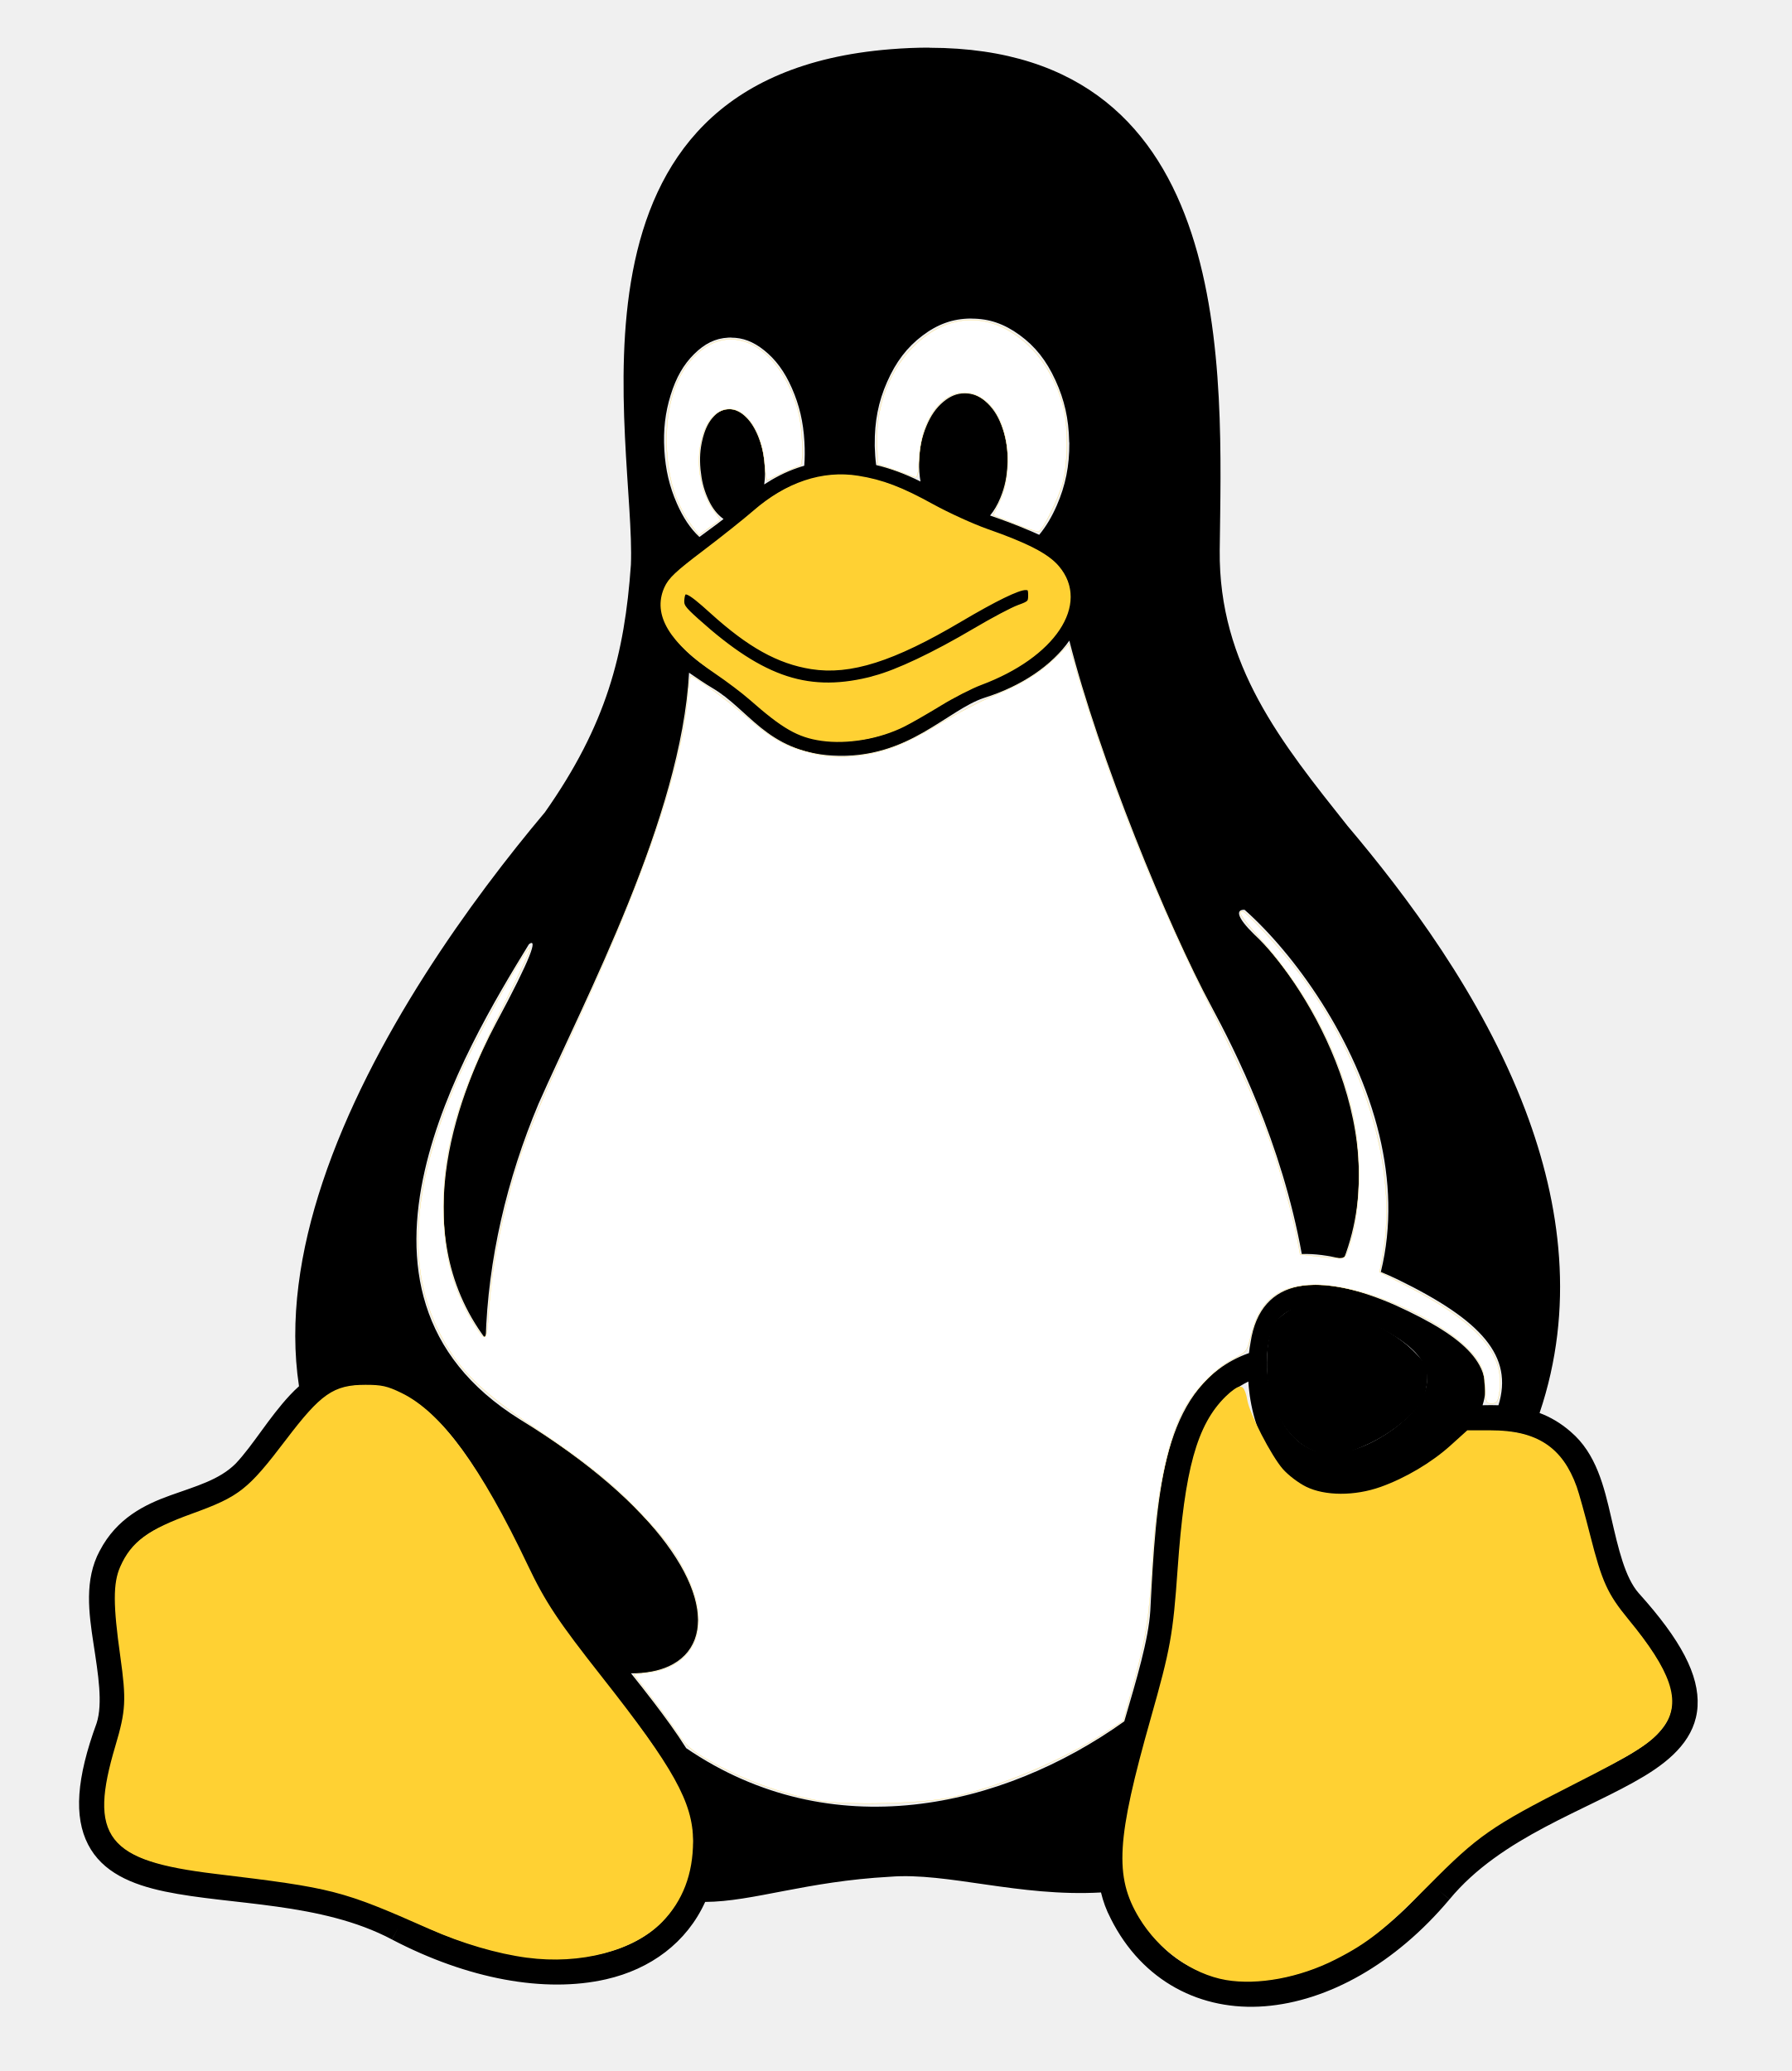
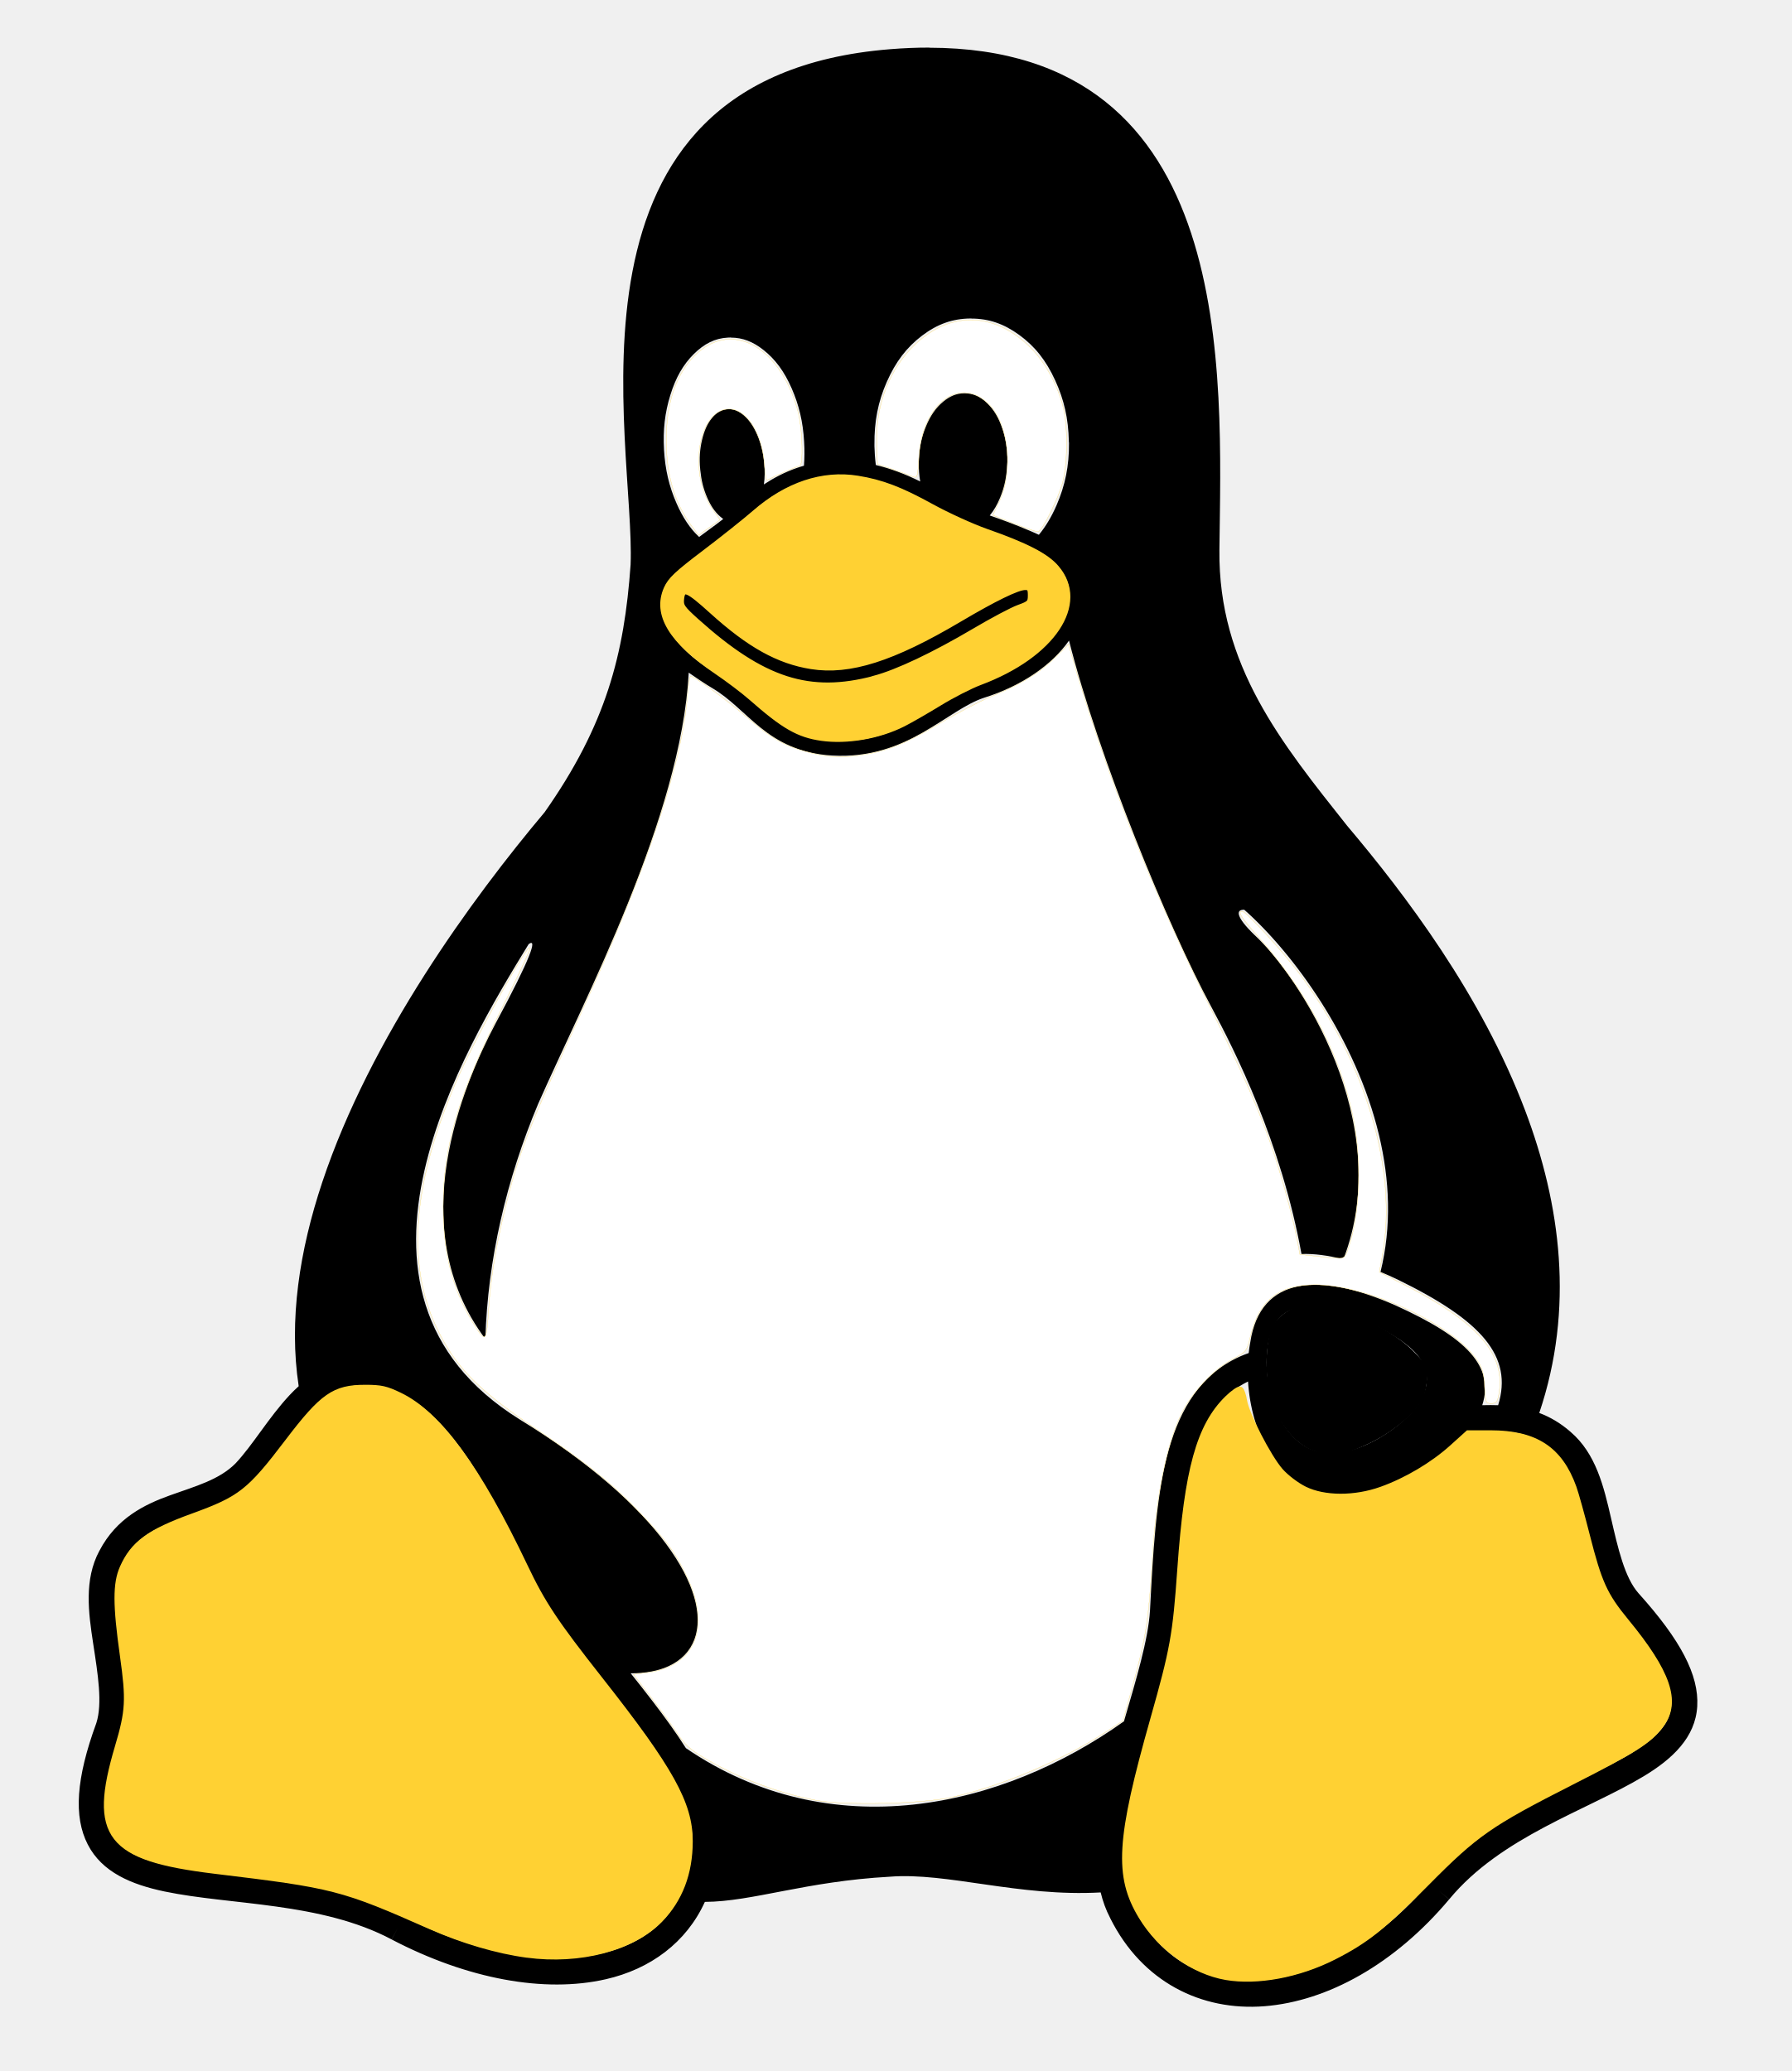
<svg xmlns="http://www.w3.org/2000/svg" width="32" height="37" id="svg3007" version="1.1">
  <defs id="defs3009" />
-   <g id="layer1" transform="translate(-44.00456,-862.644)">
-     <path style="font-size:medium;font-style:normal;font-variant:normal;font-weight:normal;font-stretch:normal;text-indent:0;text-align:start;text-decoration:none;line-height:normal;letter-spacing:normal;word-spacing:normal;text-transform:none;direction:ltr;block-progression:tb;writing-mode:lr-tb;text-anchor:start;baseline-shift:baseline;color:#000000;fill:#000000;fill-opacity:1;stroke:none;stroke-width:309;marker:none;visibility:visible;display:inline;overflow:visible;enable-background:accumulate;font-family:Bitstream Vera Sans;-inkscape-font-specification:Bitstream Vera Sans" d="m 60.611,863.495 c -0.225,-4.1e-4 -0.459,0.009 -0.704,0.029 -6.179,0.498 -4.54,7.025 -4.632,9.211 -0.113,1.599 -0.437,2.858 -1.536,4.421 -1.292,1.536 -3.11,4.022 -3.972,6.61 -0.407,1.221 -0.6,2.466 -0.421,3.644 -0.056,0.05 -0.109,0.103 -0.16,0.157 -0.379,0.405 -0.659,0.895 -0.972,1.226 -0.292,0.291 -0.707,0.402 -1.164,0.566 -0.457,0.164 -0.958,0.406 -1.263,0.99 0,0 0,2.1e-4 -2.04e-4,3e-4 -4.96e-4,9.1e-4 -10e-4,0.002 -0.002,0.003 l 0,0 c -0.276,0.515 -0.194,1.108 -0.11,1.657 0.084,0.549 0.169,1.068 0.056,1.42 -0.362,0.988 -0.408,1.672 -0.153,2.168 0.255,0.497 0.78,0.716 1.372,0.84 1.186,0.248 2.791,0.186 4.057,0.857 l 0.109,-0.205 -0.108,0.206 c 1.355,0.708 2.728,0.96 3.824,0.71 0.794,-0.181 1.439,-0.654 1.77,-1.382 0.857,-0.005 1.797,-0.367 3.304,-0.45 1.022,-0.082 2.299,0.363 3.767,0.281 0.038,0.159 0.094,0.313 0.17,0.458 7.81e-4,0.002 0.002,0.003 0.002,0.005 0.569,1.138 1.627,1.659 2.754,1.57 1.129,-0.089 2.329,-0.755 3.299,-1.909 l -0.178,-0.149 0.179,0.148 c 0.925,-1.121 2.459,-1.586 3.477,-2.2 0.509,-0.307 0.922,-0.691 0.954,-1.249 0.032,-0.558 -0.296,-1.183 -1.049,-2.019 0,0 -2.04e-4,-2.1e-4 -2.04e-4,-2.1e-4 -2.86e-4,-3.7e-4 -5.88e-4,-6.9e-4 -8.81e-4,-9.1e-4 -0.247,-0.28 -0.365,-0.798 -0.492,-1.35 -0.127,-0.552 -0.268,-1.146 -0.721,-1.532 l 0,0 c -9.04e-4,-8e-4 -0.002,-0.002 -0.003,-0.003 0,0 0,0 0,0 -0.18,-0.157 -0.367,-0.264 -0.556,-0.335 0.63,-1.867 0.383,-3.726 -0.253,-5.406 -0.78,-2.062 -2.142,-3.858 -3.181,-5.087 -1.164,-1.468 -2.302,-2.862 -2.28,-4.921 0.035,-3.142 0.346,-8.969 -5.184,-8.977 z m 0.749,4.841 c 0.314,0 0.582,0.092 0.857,0.292 0.28,0.203 0.481,0.457 0.643,0.812 0.159,0.346 0.236,0.684 0.244,1.085 0,0.011 0,0.019 0.003,0.03 0.003,0.412 -0.068,0.762 -0.224,1.12 -0.089,0.204 -0.192,0.376 -0.314,0.524 -0.042,-0.02 -0.085,-0.039 -0.13,-0.058 l 0,0 c -0.311,-0.133 -0.549,-0.218 -0.748,-0.287 0.072,-0.087 0.132,-0.189 0.185,-0.318 0.08,-0.194 0.119,-0.383 0.126,-0.609 0,-0.009 0.003,-0.017 0.003,-0.027 0.004,-0.216 -0.024,-0.401 -0.087,-0.591 -0.066,-0.198 -0.15,-0.341 -0.272,-0.46 -0.122,-0.119 -0.244,-0.173 -0.389,-0.177 -0.007,-4e-4 -0.014,-4e-4 -0.02,-4e-4 -0.137,4e-4 -0.256,0.048 -0.38,0.151 -0.129,0.108 -0.226,0.247 -0.305,0.439 -0.08,0.192 -0.119,0.383 -0.126,0.61 -0.002,0.009 -0.002,0.017 -0.002,0.025 -0.003,0.125 0.005,0.239 0.025,0.35 -0.281,-0.14 -0.545,-0.235 -0.793,-0.294 -0.014,-0.107 -0.022,-0.218 -0.025,-0.334 l 0,-0.032 c -0.004,-0.41 0.063,-0.762 0.221,-1.12 0.158,-0.358 0.353,-0.615 0.628,-0.824 0.275,-0.209 0.546,-0.305 0.866,-0.308 0.005,0 0.01,0 0.015,0 z m -4.294,0.34 c 0.208,4.9e-4 0.394,0.07 0.587,0.224 0.209,0.167 0.367,0.38 0.499,0.681 0.132,0.301 0.203,0.601 0.223,0.956 l 0,0.003 c 0.009,0.149 0.008,0.289 -0.003,0.425 -0.041,0.012 -0.082,0.024 -0.121,0.038 -0.224,0.077 -0.422,0.183 -0.595,0.296 0.017,-0.119 0.019,-0.24 0.006,-0.375 -0.002,-0.008 -0.002,-0.013 -0.002,-0.021 -0.018,-0.179 -0.056,-0.329 -0.119,-0.481 -0.068,-0.158 -0.143,-0.269 -0.242,-0.355 -0.09,-0.078 -0.175,-0.113 -0.268,-0.113 -0.01,0 -0.019,5.4e-4 -0.029,9.1e-4 -0.105,0.009 -0.192,0.06 -0.275,0.161 -0.083,0.101 -0.137,0.226 -0.176,0.391 -0.039,0.165 -0.05,0.328 -0.033,0.514 0,0.008 0.002,0.013 0.002,0.021 0.018,0.18 0.054,0.331 0.119,0.483 0.066,0.156 0.143,0.268 0.242,0.353 0.017,0.014 0.033,0.027 0.049,0.039 -0.103,0.08 -0.152,0.116 -0.237,0.178 -0.054,0.04 -0.119,0.087 -0.194,0.143 -0.164,-0.153 -0.291,-0.346 -0.403,-0.6 -0.132,-0.301 -0.203,-0.601 -0.224,-0.956 l 0,-0.003 c -0.02,-0.355 0.015,-0.66 0.113,-0.976 0.098,-0.316 0.229,-0.544 0.418,-0.732 0.189,-0.188 0.38,-0.283 0.61,-0.295 0.018,-9.1e-4 0.036,-0.002 0.053,-0.002 z m 1.953,2.461 c 0.484,-0.002 1.066,0.157 1.771,0.61 0.433,0.282 0.77,0.305 1.545,0.637 l 9.04e-4,4.2e-4 0.001,3.6e-4 c 0.373,0.153 0.592,0.353 0.699,0.563 0.107,0.21 0.11,0.438 0.02,0.678 -0.179,0.48 -0.751,0.984 -1.553,1.235 l -7.59e-4,3.3e-4 -7.14e-4,3.2e-4 c -0.391,0.127 -0.732,0.408 -1.135,0.638 -0.402,0.23 -0.857,0.415 -1.476,0.38 0,0 0,0 0,0 -0.527,-0.031 -0.842,-0.21 -1.127,-0.438 -0.285,-0.229 -0.533,-0.516 -0.896,-0.73 l -9.03e-4,-5.5e-4 -10e-4,-5.6e-4 c -0.585,-0.331 -0.905,-0.713 -1.005,-1.045 -0.1,-0.332 -0.006,-0.615 0.284,-0.833 0.326,-0.245 0.553,-0.411 0.704,-0.522 0.15,-0.11 0.213,-0.151 0.26,-0.197 2.45e-4,-3.7e-4 5.01e-4,-5.2e-4 7.54e-4,-7.5e-4 0,0 2.04e-4,-3.6e-4 2.04e-4,-3.6e-4 0.245,-0.232 0.636,-0.655 1.226,-0.858 0.203,-0.07 0.429,-0.115 0.683,-0.116 z m 3.383,2.001 c -0.209,0.013 -0.427,0.12 -0.682,0.262 -0.255,0.142 -0.541,0.324 -0.851,0.503 -0.62,0.358 -1.335,0.701 -2.045,0.701 -0.711,0 -1.279,-0.328 -1.705,-0.666 -0.213,-0.169 -0.389,-0.339 -0.529,-0.47 -0.07,-0.066 -0.131,-0.122 -0.188,-0.166 -0.057,-0.044 -0.103,-0.087 -0.198,-0.087 l -0.004,0.2 c -0.007,0.067 -0.014,0.065 -0.011,0.067 0.004,0.003 0.027,0.011 0.052,0.03 0.042,0.032 0.1,0.085 0.169,0.149 0.138,0.129 0.321,0.306 0.546,0.485 0.45,0.357 1.077,0.723 1.869,0.723 0.794,0 1.544,-0.371 2.177,-0.736 0.316,-0.183 0.604,-0.365 0.848,-0.501 0.244,-0.136 0.45,-0.222 0.569,-0.229 l -0.016,-0.264 z m 0.705,0.95 c 0.527,2.078 1.753,5.079 2.541,6.543 0.419,0.777 1.252,2.428 1.612,4.417 0.228,-0.008 0.479,0.026 0.748,0.095 0.941,-2.44 -0.798,-5.068 -1.593,-5.8 -0.321,-0.312 -0.337,-0.451 -0.177,-0.445 0.863,0.763 1.996,2.298 2.408,4.03 0.188,0.79 0.228,1.62 0.026,2.44 0.099,0.041 0.199,0.086 0.3,0.134 1.511,0.736 2.07,1.375 1.801,2.248 -0.088,-0.003 -0.176,-0.003 -0.26,-7.1e-4 -0.008,2e-4 -0.016,4.1e-4 -0.024,6e-4 0.219,-0.692 -0.266,-1.203 -1.557,-1.787 -1.34,-0.589 -2.407,-0.531 -2.587,0.664 -0.012,0.063 -0.021,0.126 -0.028,0.191 -0.1,0.035 -0.201,0.079 -0.302,0.134 -0.629,0.344 -0.972,0.969 -1.163,1.735 -0.191,0.765 -0.245,1.691 -0.298,2.731 0,2e-4 0,3.6e-4 0,5.3e-4 -0.032,0.523 -0.247,1.23 -0.465,1.979 -2.194,1.565 -5.24,2.243 -7.826,0.479 -0.175,-0.277 -0.376,-0.552 -0.583,-0.823 -0.132,-0.173 -0.268,-0.345 -0.403,-0.514 0.265,2e-4 0.491,-0.043 0.673,-0.126 0.227,-0.103 0.386,-0.268 0.465,-0.48 0.158,-0.424 -6.9e-4,-1.022 -0.505,-1.705 -0.505,-0.683 -1.359,-1.454 -2.615,-2.224 0,0 -2.04e-4,0 -2.04e-4,-2e-4 -0.923,-0.574 -1.439,-1.278 -1.68,-2.042 -0.242,-0.764 -0.208,-1.59 -0.022,-2.406 0.357,-1.566 1.275,-3.088 1.861,-4.044 0.158,-0.116 0.056,0.215 -0.593,1.421 -0.582,1.103 -1.67,3.647 -0.18,5.633 0.04,-1.413 0.377,-2.855 0.944,-4.203 0.825,-1.871 2.552,-5.116 2.689,-7.701 0.071,0.051 0.314,0.215 0.422,0.277 2.04e-4,3.3e-4 4.77e-4,3.3e-4 6.93e-4,3.7e-4 0.317,0.187 0.555,0.459 0.863,0.707 0.309,0.248 0.694,0.462 1.277,0.496 l 0,0 c 0.68,0.039 1.198,-0.171 1.623,-0.414 0.424,-0.242 0.763,-0.511 1.084,-0.616 5.01e-4,-3.2e-4 10e-4,-3.2e-4 0.001,-4.5e-4 0.678,-0.212 1.217,-0.587 1.524,-1.025 z m 4.307,11.894 c 0.275,-9e-4 0.607,0.09 0.972,0.253 0.98,0.453 1.287,0.84 1.019,1.41 -0.226,0.43 -1.191,1.114 -1.852,0.934 -0.675,-0.174 -1.004,-1.147 -0.895,-1.882 0.059,-0.499 0.341,-0.713 0.756,-0.715 z m -1.109,1.343 c 0.055,0.899 0.5,1.816 1.287,2.014 0.861,0.227 2.102,-0.512 2.626,-1.114 0.104,-0.005 0.207,-0.009 0.306,-0.012 0.46,-0.011 0.845,0.015 1.239,0.36 l 0.001,9e-4 0.001,9.1e-4 c 0.303,0.256 0.447,0.741 0.571,1.284 0.125,0.543 0.225,1.134 0.599,1.555 l 5.59e-4,6e-4 5.19e-4,6.1e-4 c 0.719,0.798 0.951,1.338 0.931,1.683 -0.02,0.344 -0.269,0.6 -0.73,0.878 -0.921,0.555 -2.552,1.038 -3.594,2.3 -0.905,1.077 -2.008,1.668 -2.98,1.745 -0.972,0.077 -1.81,-0.327 -2.304,-1.318 l -10e-4,-0.002 -0.001,-0.002 c -0.307,-0.583 -0.179,-1.504 0.079,-2.474 0.258,-0.971 0.629,-1.968 0.679,-2.778 l 0,-9e-4 0,-9.1e-4 c 0.053,-1.038 0.111,-1.945 0.285,-2.644 0.174,-0.7 0.449,-1.173 0.935,-1.439 0.023,-0.012 0.045,-0.024 0.068,-0.035 z m -15.799,0.068 c 0.073,2.9e-4 0.149,0.007 0.231,0.019 0.551,0.083 1.031,0.468 1.494,1.096 0.463,0.628 0.893,1.484 1.336,2.435 l 5.62e-4,9.1e-4 5.19e-4,8.9e-4 c 0.356,0.742 1.106,1.559 1.742,2.391 0.636,0.833 1.128,1.668 1.064,2.308 l -2.85e-4,0.003 -2.05e-4,0.003 c -0.083,1.091 -0.698,1.685 -1.643,1.901 -0.945,0.216 -2.225,7e-4 -3.504,-0.668 -3.68e-4,-2.1e-4 -7.59e-4,-3.7e-4 -0.001,-6e-4 -1.415,-0.749 -3.098,-0.675 -4.178,-0.9 -0.54,-0.113 -0.892,-0.282 -1.054,-0.597 -0.162,-0.315 -0.165,-0.865 0.178,-1.802 l 0.002,-0.005 0.001,-0.005 c 0.17,-0.524 0.044,-1.098 -0.038,-1.636 -0.083,-0.538 -0.123,-1.028 0.061,-1.37 l 8.47e-4,-0.002 8.37e-4,-0.002 c 0.235,-0.454 0.581,-0.616 1.009,-0.77 0.429,-0.154 0.937,-0.274 1.338,-0.677 l 0.002,-0.002 0.002,-0.002 c 0.371,-0.391 0.65,-0.882 0.976,-1.23 0.275,-0.294 0.551,-0.488 0.966,-0.491 0.005,0 0.01,0 0.014,0 z" id="path154" />
-     <path style="fill:#000000;fill-opacity:1;stroke-width:0.1;stroke-miterlimit:4;stroke-dasharray:none;stroke:#000000;stroke-opacity:1" d="m 23.628,25.914 c -0.365,-0.066 -0.689,-0.405 -0.863,-0.901 -0.117,-0.335 -0.11,-1.048 0.012,-1.286 0.102,-0.198 0.391,-0.376 0.612,-0.376 0.488,0 1.413,0.41 1.805,0.801 0.237,0.236 0.254,0.267 0.254,0.46 0,0.114 -0.032,0.275 -0.071,0.357 -0.111,0.234 -0.516,0.573 -0.915,0.765 -0.388,0.187 -0.576,0.227 -0.835,0.181 z" id="path9275" transform="translate(44.00456,862.644)" />
-     <path style="fill:#ffd133;fill-opacity:1;stroke:#ffd133;stroke-width:0.1;stroke-miterlimit:4;stroke-opacity:1;stroke-dasharray:none" d="M 9.424,34.927 C 8.887,34.855 8.275,34.675 7.691,34.417 6.113,33.72 5.973,33.684 3.842,33.427 1.941,33.197 1.634,32.803 2.109,31.206 c 0.189,-0.635 0.2,-0.836 0.089,-1.624 -0.128,-0.908 -0.129,-1.291 -0.004,-1.572 0.189,-0.428 0.476,-0.639 1.255,-0.921 0.855,-0.31 1.014,-0.434 1.702,-1.34 0.616,-0.81 0.828,-0.958 1.377,-0.958 0.282,-3.58e-4 0.375,0.02 0.62,0.139 0.696,0.336 1.401,1.3 2.234,3.052 0.316,0.665 0.544,1.009 1.34,2.019 1.268,1.61 1.61,2.224 1.609,2.895 -5.08e-4,0.57 -0.179,1.039 -0.537,1.406 -0.49,0.503 -1.431,0.751 -2.373,0.624 z" id="path10045" transform="translate(44.00456,862.644)" />
-     <path style="fill:#ffd133;fill-opacity:1;stroke:#ffd133;stroke-width:0.1;stroke-miterlimit:4;stroke-opacity:1;stroke-dasharray:none" d="m 21.908,35.325 c -0.584,-0.101 -1.176,-0.524 -1.515,-1.085 -0.437,-0.722 -0.398,-1.374 0.21,-3.52 0.356,-1.256 0.401,-1.507 0.484,-2.685 0.125,-1.774 0.341,-2.557 0.843,-3.05 0.105,-0.103 0.21,-0.175 0.233,-0.161 0.023,0.014 0.055,0.104 0.07,0.2 0.04,0.248 0.434,1.012 0.646,1.254 0.103,0.117 0.289,0.258 0.433,0.329 0.351,0.172 0.895,0.174 1.371,0.004 0.448,-0.16 0.919,-0.44 1.26,-0.747 l 0.288,-0.26 0.4,0 c 0.803,0 1.241,0.287 1.488,0.974 0.039,0.109 0.147,0.496 0.239,0.86 0.214,0.842 0.314,1.062 0.694,1.525 0.754,0.916 0.932,1.437 0.633,1.849 -0.205,0.282 -0.468,0.451 -1.607,1.029 -1.457,0.74 -1.71,0.916 -2.592,1.808 -0.768,0.777 -1.079,1.024 -1.657,1.317 -0.629,0.318 -1.363,0.455 -1.922,0.359 l 0,0 z" id="path10047" transform="translate(44.00456,862.644)" />
-     <path style="fill:#ffd133;fill-opacity:1;stroke:#ffd133;stroke-width:0.1;stroke-miterlimit:4;stroke-opacity:1;stroke-dasharray:none" d="m 14.68,13.186 c -0.41,-0.059 -0.672,-0.209 -1.256,-0.723 -0.134,-0.118 -0.413,-0.329 -0.62,-0.469 -0.807,-0.546 -1.093,-1.019 -0.892,-1.475 0.069,-0.157 0.192,-0.273 0.676,-0.639 0.325,-0.246 0.73,-0.569 0.901,-0.717 0.577,-0.502 1.211,-0.714 1.835,-0.614 0.43,0.069 0.769,0.198 1.325,0.505 0.28,0.154 0.717,0.353 0.972,0.443 0.711,0.249 1.076,0.437 1.255,0.648 0.548,0.64 -0.065,1.56 -1.365,2.046 -0.169,0.063 -0.498,0.231 -0.729,0.373 -0.232,0.142 -0.521,0.308 -0.644,0.37 -0.435,0.219 -1.003,0.317 -1.459,0.252 z m 0.946,-1.064 c 0.412,-0.11 1.062,-0.418 1.797,-0.852 0.316,-0.187 0.669,-0.374 0.784,-0.415 0.192,-0.069 0.21,-0.087 0.21,-0.219 0,-0.12 -0.017,-0.144 -0.099,-0.144 -0.136,4.9e-5 -0.542,0.198 -1.175,0.572 -1.194,0.707 -1.96,0.95 -2.645,0.841 -0.585,-0.093 -1.106,-0.383 -1.77,-0.984 -0.439,-0.398 -0.527,-0.434 -0.551,-0.227 -0.015,0.133 0.01,0.171 0.269,0.404 1.188,1.067 2.019,1.335 3.18,1.026 z" id="path10049" transform="translate(44.00456,862.644)" />
-     <path style="fill:#ffffff;fill-opacity:1;stroke:#ffd133;stroke-width:0.004;stroke-miterlimit:4;stroke-opacity:1;stroke-dasharray:none" d="m 14.599,32.167 c -0.702,-0.133 -1.433,-0.411 -2.042,-0.778 -0.213,-0.128 -0.336,-0.241 -0.438,-0.4 -0.078,-0.122 -0.29,-0.414 -0.47,-0.648 l -0.327,-0.426 0.248,-0.032 c 0.851,-0.109 1.14,-0.799 0.713,-1.7 C 12.07,27.736 11.931,27.546 11.437,27.026 10.934,26.497 10.495,26.144 9.565,25.518 8.526,24.818 8.124,24.403 7.792,23.688 c -0.526,-1.134 -0.408,-2.563 0.361,-4.357 0.325,-0.757 1.319,-2.555 1.319,-2.386 4.87e-5,0.038 -0.226,0.52 -0.503,1.071 -0.774,1.543 -1.046,2.459 -1.047,3.535 -0.001,0.892 0.185,1.563 0.613,2.21 0.143,0.217 0.167,0.174 0.2,-0.365 0.034,-0.541 0.129,-1.125 0.291,-1.79 0.248,-1.013 0.416,-1.446 1.369,-3.527 1.183,-2.582 1.797,-4.425 1.894,-5.677 0.014,-0.176 0.038,-0.32 0.055,-0.32 0.064,0 0.663,0.439 1.019,0.747 0.407,0.352 0.645,0.491 1.017,0.594 0.381,0.105 0.617,0.124 0.962,0.075 0.494,-0.07 0.82,-0.198 1.443,-0.568 0.315,-0.187 0.748,-0.412 0.962,-0.5 0.519,-0.214 0.835,-0.41 1.115,-0.688 l 0.232,-0.23 0.053,0.186 c 0.583,2.032 1.399,4.121 2.401,6.145 0.641,1.295 0.899,1.872 1.139,2.544 0.177,0.497 0.403,1.308 0.488,1.755 l 0.051,0.27 0.294,0.033 c 0.522,0.058 0.498,0.064 0.568,-0.131 0.196,-0.547 0.245,-1.453 0.119,-2.191 -0.195,-1.142 -0.788,-2.321 -1.67,-3.323 -0.358,-0.407 -0.432,-0.518 -0.342,-0.518 0.069,0 0.732,0.723 1.032,1.127 1.18,1.585 1.744,3.5 1.476,5.002 l -0.057,0.317 0.446,0.227 c 1.323,0.675 1.82,1.253 1.687,1.963 -0.024,0.127 -0.049,0.157 -0.133,0.157 -0.097,0 -0.105,-0.019 -0.121,-0.307 -0.014,-0.256 -0.04,-0.338 -0.154,-0.497 -0.45,-0.627 -1.947,-1.315 -2.869,-1.317 -0.645,-0.001 -1.001,0.275 -1.152,0.895 -0.073,0.298 -0.074,0.3 -0.333,0.438 -0.335,0.178 -0.726,0.598 -0.909,0.976 -0.265,0.545 -0.457,1.505 -0.519,2.596 -0.063,1.098 -0.111,1.399 -0.377,2.359 l -0.145,0.525 -0.335,0.218 c -0.756,0.491 -1.846,0.951 -2.722,1.148 -0.525,0.118 -1.913,0.151 -2.409,0.058 l 0,0 z" id="path11322" transform="translate(44.00456,862.644)" />
-     <path style="fill:#ffffff;fill-opacity:1;stroke:#ffd133;stroke-width:0.004;stroke-miterlimit:4;stroke-opacity:1;stroke-dasharray:none" d="m 12.369,9.407 c -0.339,-0.445 -0.492,-1.031 -0.455,-1.745 0.034,-0.661 0.283,-1.19 0.684,-1.456 0.634,-0.42 1.393,0.112 1.667,1.167 0.076,0.291 0.093,0.952 0.025,0.952 -0.034,0 -0.452,0.183 -0.581,0.254 -0.015,0.008 -0.037,-0.12 -0.049,-0.285 -0.04,-0.556 -0.314,-0.985 -0.629,-0.985 -0.553,0 -0.741,1.154 -0.293,1.796 l 0.128,0.183 -0.19,0.136 -0.19,0.136 -0.118,-0.154 0,0 z" id="path11324" transform="translate(44.00456,862.644)" />
-     <path style="fill:#ffffff;fill-opacity:1;stroke:#ffd133;stroke-width:0.004;stroke-miterlimit:4;stroke-opacity:1;stroke-dasharray:none" d="M 18.127,9.358 17.743,9.205 17.861,8.953 c 0.243,-0.523 0.168,-1.335 -0.159,-1.696 -0.521,-0.576 -1.229,-0.065 -1.283,0.927 -0.017,0.317 -0.03,0.363 -0.092,0.337 -0.039,-0.017 -0.201,-0.075 -0.359,-0.13 l -0.287,-0.099 -0.013,-0.356 c -0.025,-0.7 0.234,-1.362 0.702,-1.796 0.635,-0.588 1.406,-0.561 2.042,0.071 0.28,0.278 0.513,0.718 0.6,1.132 0.07,0.336 0.061,0.939 -0.021,1.263 -0.071,0.283 -0.363,0.875 -0.44,0.893 -0.023,0.006 -0.215,-0.059 -0.426,-0.143 l 0,0 z" id="path11326" transform="translate(44.00456,862.644)" />
+   <g transform="translate(-44.01013,-862.6446)" id="g13595">
+     <path id="path154" d="m 60.611,863.495 c -0.225,-4.1e-4 -0.459,0.009 -0.704,0.029 -6.179,0.498 -4.54,7.025 -4.632,9.211 -0.113,1.599 -0.437,2.858 -1.536,4.421 -1.292,1.536 -3.11,4.022 -3.972,6.61 -0.407,1.221 -0.6,2.466 -0.421,3.644 -0.056,0.05 -0.109,0.103 -0.16,0.157 -0.379,0.405 -0.659,0.895 -0.972,1.226 -0.292,0.291 -0.707,0.402 -1.164,0.566 -0.457,0.164 -0.958,0.406 -1.263,0.99 0,0 0,2.1e-4 -2.04e-4,3e-4 -4.96e-4,9.1e-4 -10e-4,0.002 -0.002,0.003 l 0,0 c -0.276,0.515 -0.194,1.108 -0.11,1.657 0.084,0.549 0.169,1.068 0.056,1.42 -0.362,0.988 -0.408,1.672 -0.153,2.168 0.255,0.497 0.78,0.716 1.372,0.84 1.186,0.248 2.791,0.186 4.057,0.857 l 0.109,-0.205 -0.108,0.206 c 1.355,0.708 2.728,0.96 3.824,0.71 0.794,-0.181 1.439,-0.654 1.77,-1.382 0.857,-0.005 1.797,-0.367 3.304,-0.45 1.022,-0.082 2.299,0.363 3.767,0.281 0.038,0.159 0.094,0.313 0.17,0.458 7.81e-4,0.002 0.002,0.003 0.002,0.005 0.569,1.138 1.627,1.659 2.754,1.57 1.129,-0.089 2.329,-0.755 3.299,-1.909 l -0.178,-0.149 0.179,0.148 c 0.925,-1.121 2.459,-1.586 3.477,-2.2 0.509,-0.307 0.922,-0.691 0.954,-1.249 0.032,-0.558 -0.296,-1.183 -1.049,-2.019 0,0 -2.04e-4,-2.1e-4 -2.04e-4,-2.1e-4 -2.86e-4,-3.7e-4 -5.88e-4,-6.9e-4 -8.81e-4,-9.1e-4 -0.247,-0.28 -0.365,-0.798 -0.492,-1.35 -0.127,-0.552 -0.268,-1.146 -0.721,-1.532 l 0,0 c -9.04e-4,-8e-4 -0.002,-0.002 -0.003,-0.003 0,0 0,0 0,0 -0.18,-0.157 -0.367,-0.264 -0.556,-0.335 0.63,-1.867 0.383,-3.726 -0.253,-5.406 -0.78,-2.062 -2.142,-3.858 -3.181,-5.087 -1.164,-1.468 -2.302,-2.862 -2.28,-4.921 0.035,-3.142 0.346,-8.969 -5.184,-8.977 z m 0.749,4.841 c 0.314,0 0.582,0.092 0.857,0.292 0.28,0.203 0.481,0.457 0.643,0.812 0.159,0.346 0.236,0.684 0.244,1.085 0,0.011 0,0.019 0.003,0.03 0.003,0.412 -0.068,0.762 -0.224,1.12 -0.089,0.204 -0.192,0.376 -0.314,0.524 -0.042,-0.02 -0.085,-0.039 -0.13,-0.058 l 0,0 c -0.311,-0.133 -0.549,-0.218 -0.748,-0.287 0.072,-0.087 0.132,-0.189 0.185,-0.318 0.08,-0.194 0.119,-0.383 0.126,-0.609 0,-0.009 0.003,-0.017 0.003,-0.027 0.004,-0.216 -0.024,-0.401 -0.087,-0.591 -0.066,-0.198 -0.15,-0.341 -0.272,-0.46 -0.122,-0.119 -0.244,-0.173 -0.389,-0.177 -0.007,-4e-4 -0.014,-4e-4 -0.02,-4e-4 -0.137,4e-4 -0.256,0.048 -0.38,0.151 -0.129,0.108 -0.226,0.247 -0.305,0.439 -0.08,0.192 -0.119,0.383 -0.126,0.61 -0.002,0.009 -0.002,0.017 -0.002,0.025 -0.003,0.125 0.005,0.239 0.025,0.35 -0.281,-0.14 -0.545,-0.235 -0.793,-0.294 -0.014,-0.107 -0.022,-0.218 -0.025,-0.334 l 0,-0.032 c -0.004,-0.41 0.063,-0.762 0.221,-1.12 0.158,-0.358 0.353,-0.615 0.628,-0.824 0.275,-0.209 0.546,-0.305 0.866,-0.308 0.005,0 0.01,0 0.015,0 z m -4.294,0.34 c 0.208,4.9e-4 0.394,0.07 0.587,0.224 0.209,0.167 0.367,0.38 0.499,0.681 0.132,0.301 0.203,0.601 0.223,0.956 l 0,0.003 c 0.009,0.149 0.008,0.289 -0.003,0.425 -0.041,0.012 -0.082,0.024 -0.121,0.038 -0.224,0.077 -0.422,0.183 -0.595,0.296 0.017,-0.119 0.019,-0.24 0.006,-0.375 -0.002,-0.008 -0.002,-0.013 -0.002,-0.021 -0.018,-0.179 -0.056,-0.329 -0.119,-0.481 -0.068,-0.158 -0.143,-0.269 -0.242,-0.355 -0.09,-0.078 -0.175,-0.113 -0.268,-0.113 -0.01,0 -0.019,5.4e-4 -0.029,9.1e-4 -0.105,0.009 -0.192,0.06 -0.275,0.161 -0.083,0.101 -0.137,0.226 -0.176,0.391 -0.039,0.165 -0.05,0.328 -0.033,0.514 0,0.008 0.002,0.013 0.002,0.021 0.018,0.18 0.054,0.331 0.119,0.483 0.066,0.156 0.143,0.268 0.242,0.353 0.017,0.014 0.033,0.027 0.049,0.039 -0.103,0.08 -0.152,0.116 -0.237,0.178 -0.054,0.04 -0.119,0.087 -0.194,0.143 -0.164,-0.153 -0.291,-0.346 -0.403,-0.6 -0.132,-0.301 -0.203,-0.601 -0.224,-0.956 l 0,-0.003 c -0.02,-0.355 0.015,-0.66 0.113,-0.976 0.098,-0.316 0.229,-0.544 0.418,-0.732 0.189,-0.188 0.38,-0.283 0.61,-0.295 0.018,-9.1e-4 0.036,-0.002 0.053,-0.002 z m 1.953,2.461 c 0.484,-0.002 1.066,0.157 1.771,0.61 0.433,0.282 0.77,0.305 1.545,0.637 l 9.04e-4,4.2e-4 0.001,3.6e-4 c 0.373,0.153 0.592,0.353 0.699,0.563 0.107,0.21 0.11,0.438 0.02,0.678 -0.179,0.48 -0.751,0.984 -1.553,1.235 l -7.59e-4,3.3e-4 -7.14e-4,3.2e-4 c -0.391,0.127 -0.732,0.408 -1.135,0.638 -0.402,0.23 -0.857,0.415 -1.476,0.38 0,0 0,0 0,0 -0.527,-0.031 -0.842,-0.21 -1.127,-0.438 -0.285,-0.229 -0.533,-0.516 -0.896,-0.73 l -9.03e-4,-5.5e-4 -10e-4,-5.6e-4 c -0.585,-0.331 -0.905,-0.713 -1.005,-1.045 -0.1,-0.332 -0.006,-0.615 0.284,-0.833 0.326,-0.245 0.553,-0.411 0.704,-0.522 0.15,-0.11 0.213,-0.151 0.26,-0.197 2.45e-4,-3.7e-4 5.01e-4,-5.2e-4 7.54e-4,-7.5e-4 0,0 2.04e-4,-3.6e-4 2.04e-4,-3.6e-4 0.245,-0.232 0.636,-0.655 1.226,-0.858 0.203,-0.07 0.429,-0.115 0.683,-0.116 z m 3.383,2.001 c -0.209,0.013 -0.427,0.12 -0.682,0.262 -0.255,0.142 -0.541,0.324 -0.851,0.503 -0.62,0.358 -1.335,0.701 -2.045,0.701 -0.711,0 -1.279,-0.328 -1.705,-0.666 -0.213,-0.169 -0.389,-0.339 -0.529,-0.47 -0.07,-0.066 -0.131,-0.122 -0.188,-0.166 -0.057,-0.044 -0.103,-0.087 -0.198,-0.087 l -0.004,0.2 c -0.007,0.067 -0.014,0.065 -0.011,0.067 0.004,0.003 0.027,0.011 0.052,0.03 0.042,0.032 0.1,0.085 0.169,0.149 0.138,0.129 0.321,0.306 0.546,0.485 0.45,0.357 1.077,0.723 1.869,0.723 0.794,0 1.544,-0.371 2.177,-0.736 0.316,-0.183 0.604,-0.365 0.848,-0.501 0.244,-0.136 0.45,-0.222 0.569,-0.229 l -0.016,-0.264 z m 0.705,0.95 c 0.527,2.078 1.753,5.079 2.541,6.543 0.419,0.777 1.252,2.428 1.612,4.417 0.228,-0.008 0.479,0.026 0.748,0.095 0.941,-2.44 -0.798,-5.068 -1.593,-5.8 -0.321,-0.312 -0.337,-0.451 -0.177,-0.445 0.863,0.763 1.996,2.298 2.408,4.03 0.188,0.79 0.228,1.62 0.026,2.44 0.099,0.041 0.199,0.086 0.3,0.134 1.511,0.736 2.07,1.375 1.801,2.248 -0.088,-0.003 -0.176,-0.003 -0.26,-7.1e-4 -0.008,2e-4 -0.016,4.1e-4 -0.024,6e-4 0.219,-0.692 -0.266,-1.203 -1.557,-1.787 -1.34,-0.589 -2.407,-0.531 -2.587,0.664 -0.012,0.063 -0.021,0.126 -0.028,0.191 -0.1,0.035 -0.201,0.079 -0.302,0.134 -0.629,0.344 -0.972,0.969 -1.163,1.735 -0.191,0.765 -0.245,1.691 -0.298,2.731 0,2e-4 0,3.6e-4 0,5.3e-4 -0.032,0.523 -0.247,1.23 -0.465,1.979 -2.194,1.565 -5.24,2.243 -7.826,0.479 -0.175,-0.277 -0.376,-0.552 -0.583,-0.823 -0.132,-0.173 -0.268,-0.345 -0.403,-0.514 0.265,2e-4 0.491,-0.043 0.673,-0.126 0.227,-0.103 0.386,-0.268 0.465,-0.48 0.158,-0.424 -6.9e-4,-1.022 -0.505,-1.705 -0.505,-0.683 -1.359,-1.454 -2.615,-2.224 0,0 -2.04e-4,0 -2.04e-4,-2e-4 -0.923,-0.574 -1.439,-1.278 -1.68,-2.042 -0.242,-0.764 -0.208,-1.59 -0.022,-2.406 0.357,-1.566 1.275,-3.088 1.861,-4.044 0.158,-0.116 0.056,0.215 -0.593,1.421 -0.582,1.103 -1.67,3.647 -0.18,5.633 0.04,-1.413 0.377,-2.855 0.944,-4.203 0.825,-1.871 2.552,-5.116 2.689,-7.701 0.071,0.051 0.314,0.215 0.422,0.277 2.04e-4,3.3e-4 4.77e-4,3.3e-4 6.93e-4,3.7e-4 0.317,0.187 0.555,0.459 0.863,0.707 0.309,0.248 0.694,0.462 1.277,0.496 l 0,0 c 0.68,0.039 1.198,-0.171 1.623,-0.414 0.424,-0.242 0.763,-0.511 1.084,-0.616 5.01e-4,-3.2e-4 10e-4,-3.2e-4 0.001,-4.5e-4 0.678,-0.212 1.217,-0.587 1.524,-1.025 z m 4.307,11.894 c 0.275,-9e-4 0.607,0.09 0.972,0.253 0.98,0.453 1.287,0.84 1.019,1.41 -0.226,0.43 -1.191,1.114 -1.852,0.934 -0.675,-0.174 -1.004,-1.147 -0.895,-1.882 0.059,-0.499 0.341,-0.713 0.756,-0.715 z m -1.109,1.343 c 0.055,0.899 0.5,1.816 1.287,2.014 0.861,0.227 2.102,-0.512 2.626,-1.114 0.104,-0.005 0.207,-0.009 0.306,-0.012 0.46,-0.011 0.845,0.015 1.239,0.36 l 0.001,9e-4 0.001,9.1e-4 c 0.303,0.256 0.447,0.741 0.571,1.284 0.125,0.543 0.225,1.134 0.599,1.555 l 5.59e-4,6e-4 5.19e-4,6.1e-4 c 0.719,0.798 0.951,1.338 0.931,1.683 -0.02,0.344 -0.269,0.6 -0.73,0.878 -0.921,0.555 -2.552,1.038 -3.594,2.3 -0.905,1.077 -2.008,1.668 -2.98,1.745 -0.972,0.077 -1.81,-0.327 -2.304,-1.318 l -10e-4,-0.002 -0.001,-0.002 c -0.307,-0.583 -0.179,-1.504 0.079,-2.474 0.258,-0.971 0.629,-1.968 0.679,-2.778 l 0,-9e-4 0,-9.1e-4 c 0.053,-1.038 0.111,-1.945 0.285,-2.644 0.174,-0.7 0.449,-1.173 0.935,-1.439 0.023,-0.012 0.045,-0.024 0.068,-0.035 z m -15.799,0.068 c 0.073,2.9e-4 0.149,0.007 0.231,0.019 0.551,0.083 1.031,0.468 1.494,1.096 0.463,0.628 0.893,1.484 1.336,2.435 l 5.62e-4,9.1e-4 5.19e-4,8.9e-4 c 0.356,0.742 1.106,1.559 1.742,2.391 0.636,0.833 1.128,1.668 1.064,2.308 l -2.85e-4,0.003 -2.05e-4,0.003 c -0.083,1.091 -0.698,1.685 -1.643,1.901 -0.945,0.216 -2.225,7e-4 -3.504,-0.668 -3.68e-4,-2.1e-4 -7.59e-4,-3.7e-4 -0.001,-6e-4 -1.415,-0.749 -3.098,-0.675 -4.178,-0.9 -0.54,-0.113 -0.892,-0.282 -1.054,-0.597 -0.162,-0.315 -0.165,-0.865 0.178,-1.802 l 0.002,-0.005 0.001,-0.005 c 0.17,-0.524 0.044,-1.098 -0.038,-1.636 -0.083,-0.538 -0.123,-1.028 0.061,-1.37 l 8.47e-4,-0.002 8.37e-4,-0.002 c 0.235,-0.454 0.581,-0.616 1.009,-0.77 0.429,-0.154 0.937,-0.274 1.338,-0.677 l 0.002,-0.002 0.002,-0.002 c 0.371,-0.391 0.65,-0.882 0.976,-1.23 0.275,-0.294 0.551,-0.488 0.966,-0.491 0.005,0 0.01,0 0.014,0 z" style="font-size:medium;font-style:normal;font-variant:normal;font-weight:normal;font-stretch:normal;text-indent:0;text-align:start;text-decoration:none;line-height:normal;letter-spacing:normal;word-spacing:normal;text-transform:none;direction:ltr;block-progression:tb;writing-mode:lr-tb;text-anchor:start;baseline-shift:baseline;color:#000000;fill:#000000;fill-opacity:1;stroke:none;stroke-width:309;marker:none;visibility:visible;display:inline;overflow:visible;enable-background:accumulate;font-family:Bitstream Vera Sans;-inkscape-font-specification:Bitstream Vera Sans" />
+     <path transform="translate(44.00456,862.644)" id="path9275" d="m 23.628,25.914 c -0.365,-0.066 -0.689,-0.405 -0.863,-0.901 -0.117,-0.335 -0.11,-1.048 0.012,-1.286 0.102,-0.198 0.391,-0.376 0.612,-0.376 0.488,0 1.413,0.41 1.805,0.801 0.237,0.236 0.254,0.267 0.254,0.46 0,0.114 -0.032,0.275 -0.071,0.357 -0.111,0.234 -0.516,0.573 -0.915,0.765 -0.388,0.187 -0.576,0.227 -0.835,0.181 z" style="fill:#000000;fill-opacity:1;stroke:#000000;stroke-width:0.1;stroke-miterlimit:4;stroke-opacity:1;stroke-dasharray:none" />
+     <path transform="translate(44.00456,862.644)" id="path10045" d="M 9.424,34.927 C 8.887,34.855 8.275,34.675 7.691,34.417 6.113,33.72 5.973,33.684 3.842,33.427 1.941,33.197 1.634,32.803 2.109,31.206 c 0.189,-0.635 0.2,-0.836 0.089,-1.624 -0.128,-0.908 -0.129,-1.291 -0.004,-1.572 0.189,-0.428 0.476,-0.639 1.255,-0.921 0.855,-0.31 1.014,-0.434 1.702,-1.34 0.616,-0.81 0.828,-0.958 1.377,-0.958 0.282,-3.58e-4 0.375,0.02 0.62,0.139 0.696,0.336 1.401,1.3 2.234,3.052 0.316,0.665 0.544,1.009 1.34,2.019 1.268,1.61 1.61,2.224 1.609,2.895 -5.08e-4,0.57 -0.179,1.039 -0.537,1.406 -0.49,0.503 -1.431,0.751 -2.373,0.624 z" style="fill:#ffd133;fill-opacity:1;stroke:#ffd133;stroke-width:0.1;stroke-miterlimit:4;stroke-opacity:1;stroke-dasharray:none" />
+     <path transform="translate(44.00456,862.644)" id="path10047" d="m 21.908,35.325 c -0.584,-0.101 -1.176,-0.524 -1.515,-1.085 -0.437,-0.722 -0.398,-1.374 0.21,-3.52 0.356,-1.256 0.401,-1.507 0.484,-2.685 0.125,-1.774 0.341,-2.557 0.843,-3.05 0.105,-0.103 0.21,-0.175 0.233,-0.161 0.023,0.014 0.055,0.104 0.07,0.2 0.04,0.248 0.434,1.012 0.646,1.254 0.103,0.117 0.289,0.258 0.433,0.329 0.351,0.172 0.895,0.174 1.371,0.004 0.448,-0.16 0.919,-0.44 1.26,-0.747 l 0.288,-0.26 0.4,0 c 0.803,0 1.241,0.287 1.488,0.974 0.039,0.109 0.147,0.496 0.239,0.86 0.214,0.842 0.314,1.062 0.694,1.525 0.754,0.916 0.932,1.437 0.633,1.849 -0.205,0.282 -0.468,0.451 -1.607,1.029 -1.457,0.74 -1.71,0.916 -2.592,1.808 -0.768,0.777 -1.079,1.024 -1.657,1.317 -0.629,0.318 -1.363,0.455 -1.922,0.359 l 0,0 z" style="fill:#ffd133;fill-opacity:1;stroke:#ffd133;stroke-width:0.1;stroke-miterlimit:4;stroke-opacity:1;stroke-dasharray:none" />
+     <path transform="translate(44.00456,862.644)" id="path10049" d="m 14.68,13.186 c -0.41,-0.059 -0.672,-0.209 -1.256,-0.723 -0.134,-0.118 -0.413,-0.329 -0.62,-0.469 -0.807,-0.546 -1.093,-1.019 -0.892,-1.475 0.069,-0.157 0.192,-0.273 0.676,-0.639 0.325,-0.246 0.73,-0.569 0.901,-0.717 0.577,-0.502 1.211,-0.714 1.835,-0.614 0.43,0.069 0.769,0.198 1.325,0.505 0.28,0.154 0.717,0.353 0.972,0.443 0.711,0.249 1.076,0.437 1.255,0.648 0.548,0.64 -0.065,1.56 -1.365,2.046 -0.169,0.063 -0.498,0.231 -0.729,0.373 -0.232,0.142 -0.521,0.308 -0.644,0.37 -0.435,0.219 -1.003,0.317 -1.459,0.252 z m 0.946,-1.064 c 0.412,-0.11 1.062,-0.418 1.797,-0.852 0.316,-0.187 0.669,-0.374 0.784,-0.415 0.192,-0.069 0.21,-0.087 0.21,-0.219 0,-0.12 -0.017,-0.144 -0.099,-0.144 -0.136,4.9e-5 -0.542,0.198 -1.175,0.572 -1.194,0.707 -1.96,0.95 -2.645,0.841 -0.585,-0.093 -1.106,-0.383 -1.77,-0.984 -0.439,-0.398 -0.527,-0.434 -0.551,-0.227 -0.015,0.133 0.01,0.171 0.269,0.404 1.188,1.067 2.019,1.335 3.18,1.026 z" style="fill:#ffd133;fill-opacity:1;stroke:#ffd133;stroke-width:0.1;stroke-miterlimit:4;stroke-opacity:1;stroke-dasharray:none" />
+     <path transform="translate(44.00456,862.644)" id="path11322" d="m 14.599,32.167 c -0.702,-0.133 -1.433,-0.411 -2.042,-0.778 -0.213,-0.128 -0.336,-0.241 -0.438,-0.4 -0.078,-0.122 -0.29,-0.414 -0.47,-0.648 l -0.327,-0.426 0.248,-0.032 c 0.851,-0.109 1.14,-0.799 0.713,-1.7 C 12.07,27.736 11.931,27.546 11.437,27.026 10.934,26.497 10.495,26.144 9.565,25.518 8.526,24.818 8.124,24.403 7.792,23.688 c -0.526,-1.134 -0.408,-2.563 0.361,-4.357 0.325,-0.757 1.319,-2.555 1.319,-2.386 4.87e-5,0.038 -0.226,0.52 -0.503,1.071 -0.774,1.543 -1.046,2.459 -1.047,3.535 -0.001,0.892 0.185,1.563 0.613,2.21 0.143,0.217 0.167,0.174 0.2,-0.365 0.034,-0.541 0.129,-1.125 0.291,-1.79 0.248,-1.013 0.416,-1.446 1.369,-3.527 1.183,-2.582 1.797,-4.425 1.894,-5.677 0.014,-0.176 0.038,-0.32 0.055,-0.32 0.064,0 0.663,0.439 1.019,0.747 0.407,0.352 0.645,0.491 1.017,0.594 0.381,0.105 0.617,0.124 0.962,0.075 0.494,-0.07 0.82,-0.198 1.443,-0.568 0.315,-0.187 0.748,-0.412 0.962,-0.5 0.519,-0.214 0.835,-0.41 1.115,-0.688 l 0.232,-0.23 0.053,0.186 c 0.583,2.032 1.399,4.121 2.401,6.145 0.641,1.295 0.899,1.872 1.139,2.544 0.177,0.497 0.403,1.308 0.488,1.755 l 0.051,0.27 0.294,0.033 c 0.522,0.058 0.498,0.064 0.568,-0.131 0.196,-0.547 0.245,-1.453 0.119,-2.191 -0.195,-1.142 -0.788,-2.321 -1.67,-3.323 -0.358,-0.407 -0.432,-0.518 -0.342,-0.518 0.069,0 0.732,0.723 1.032,1.127 1.18,1.585 1.744,3.5 1.476,5.002 l -0.057,0.317 0.446,0.227 c 1.323,0.675 1.82,1.253 1.687,1.963 -0.024,0.127 -0.049,0.157 -0.133,0.157 -0.097,0 -0.105,-0.019 -0.121,-0.307 -0.014,-0.256 -0.04,-0.338 -0.154,-0.497 -0.45,-0.627 -1.947,-1.315 -2.869,-1.317 -0.645,-0.001 -1.001,0.275 -1.152,0.895 -0.073,0.298 -0.074,0.3 -0.333,0.438 -0.335,0.178 -0.726,0.598 -0.909,0.976 -0.265,0.545 -0.457,1.505 -0.519,2.596 -0.063,1.098 -0.111,1.399 -0.377,2.359 l -0.145,0.525 -0.335,0.218 c -0.756,0.491 -1.846,0.951 -2.722,1.148 -0.525,0.118 -1.913,0.151 -2.409,0.058 l 0,0 z" style="fill:#ffffff;fill-opacity:1;stroke:#ffd133;stroke-width:0.004;stroke-miterlimit:4;stroke-opacity:1;stroke-dasharray:none" />
+     <path transform="translate(44.00456,862.644)" id="path11324" d="m 12.369,9.407 c -0.339,-0.445 -0.492,-1.031 -0.455,-1.745 0.034,-0.661 0.283,-1.19 0.684,-1.456 0.634,-0.42 1.393,0.112 1.667,1.167 0.076,0.291 0.093,0.952 0.025,0.952 -0.034,0 -0.452,0.183 -0.581,0.254 -0.015,0.008 -0.037,-0.12 -0.049,-0.285 -0.04,-0.556 -0.314,-0.985 -0.629,-0.985 -0.553,0 -0.741,1.154 -0.293,1.796 l 0.128,0.183 -0.19,0.136 -0.19,0.136 -0.118,-0.154 0,0 z" style="fill:#ffffff;fill-opacity:1;stroke:#ffd133;stroke-width:0.004;stroke-miterlimit:4;stroke-opacity:1;stroke-dasharray:none" />
+     <path transform="translate(44.00456,862.644)" id="path11326" d="M 18.127,9.358 17.743,9.205 17.861,8.953 c 0.243,-0.523 0.168,-1.335 -0.159,-1.696 -0.521,-0.576 -1.229,-0.065 -1.283,0.927 -0.017,0.317 -0.03,0.363 -0.092,0.337 -0.039,-0.017 -0.201,-0.075 -0.359,-0.13 l -0.287,-0.099 -0.013,-0.356 c -0.025,-0.7 0.234,-1.362 0.702,-1.796 0.635,-0.588 1.406,-0.561 2.042,0.071 0.28,0.278 0.513,0.718 0.6,1.132 0.07,0.336 0.061,0.939 -0.021,1.263 -0.071,0.283 -0.363,0.875 -0.44,0.893 -0.023,0.006 -0.215,-0.059 -0.426,-0.143 l 0,0 z" style="fill:#ffffff;fill-opacity:1;stroke:#ffd133;stroke-width:0.004;stroke-miterlimit:4;stroke-opacity:1;stroke-dasharray:none" />
  </g>
</svg>
